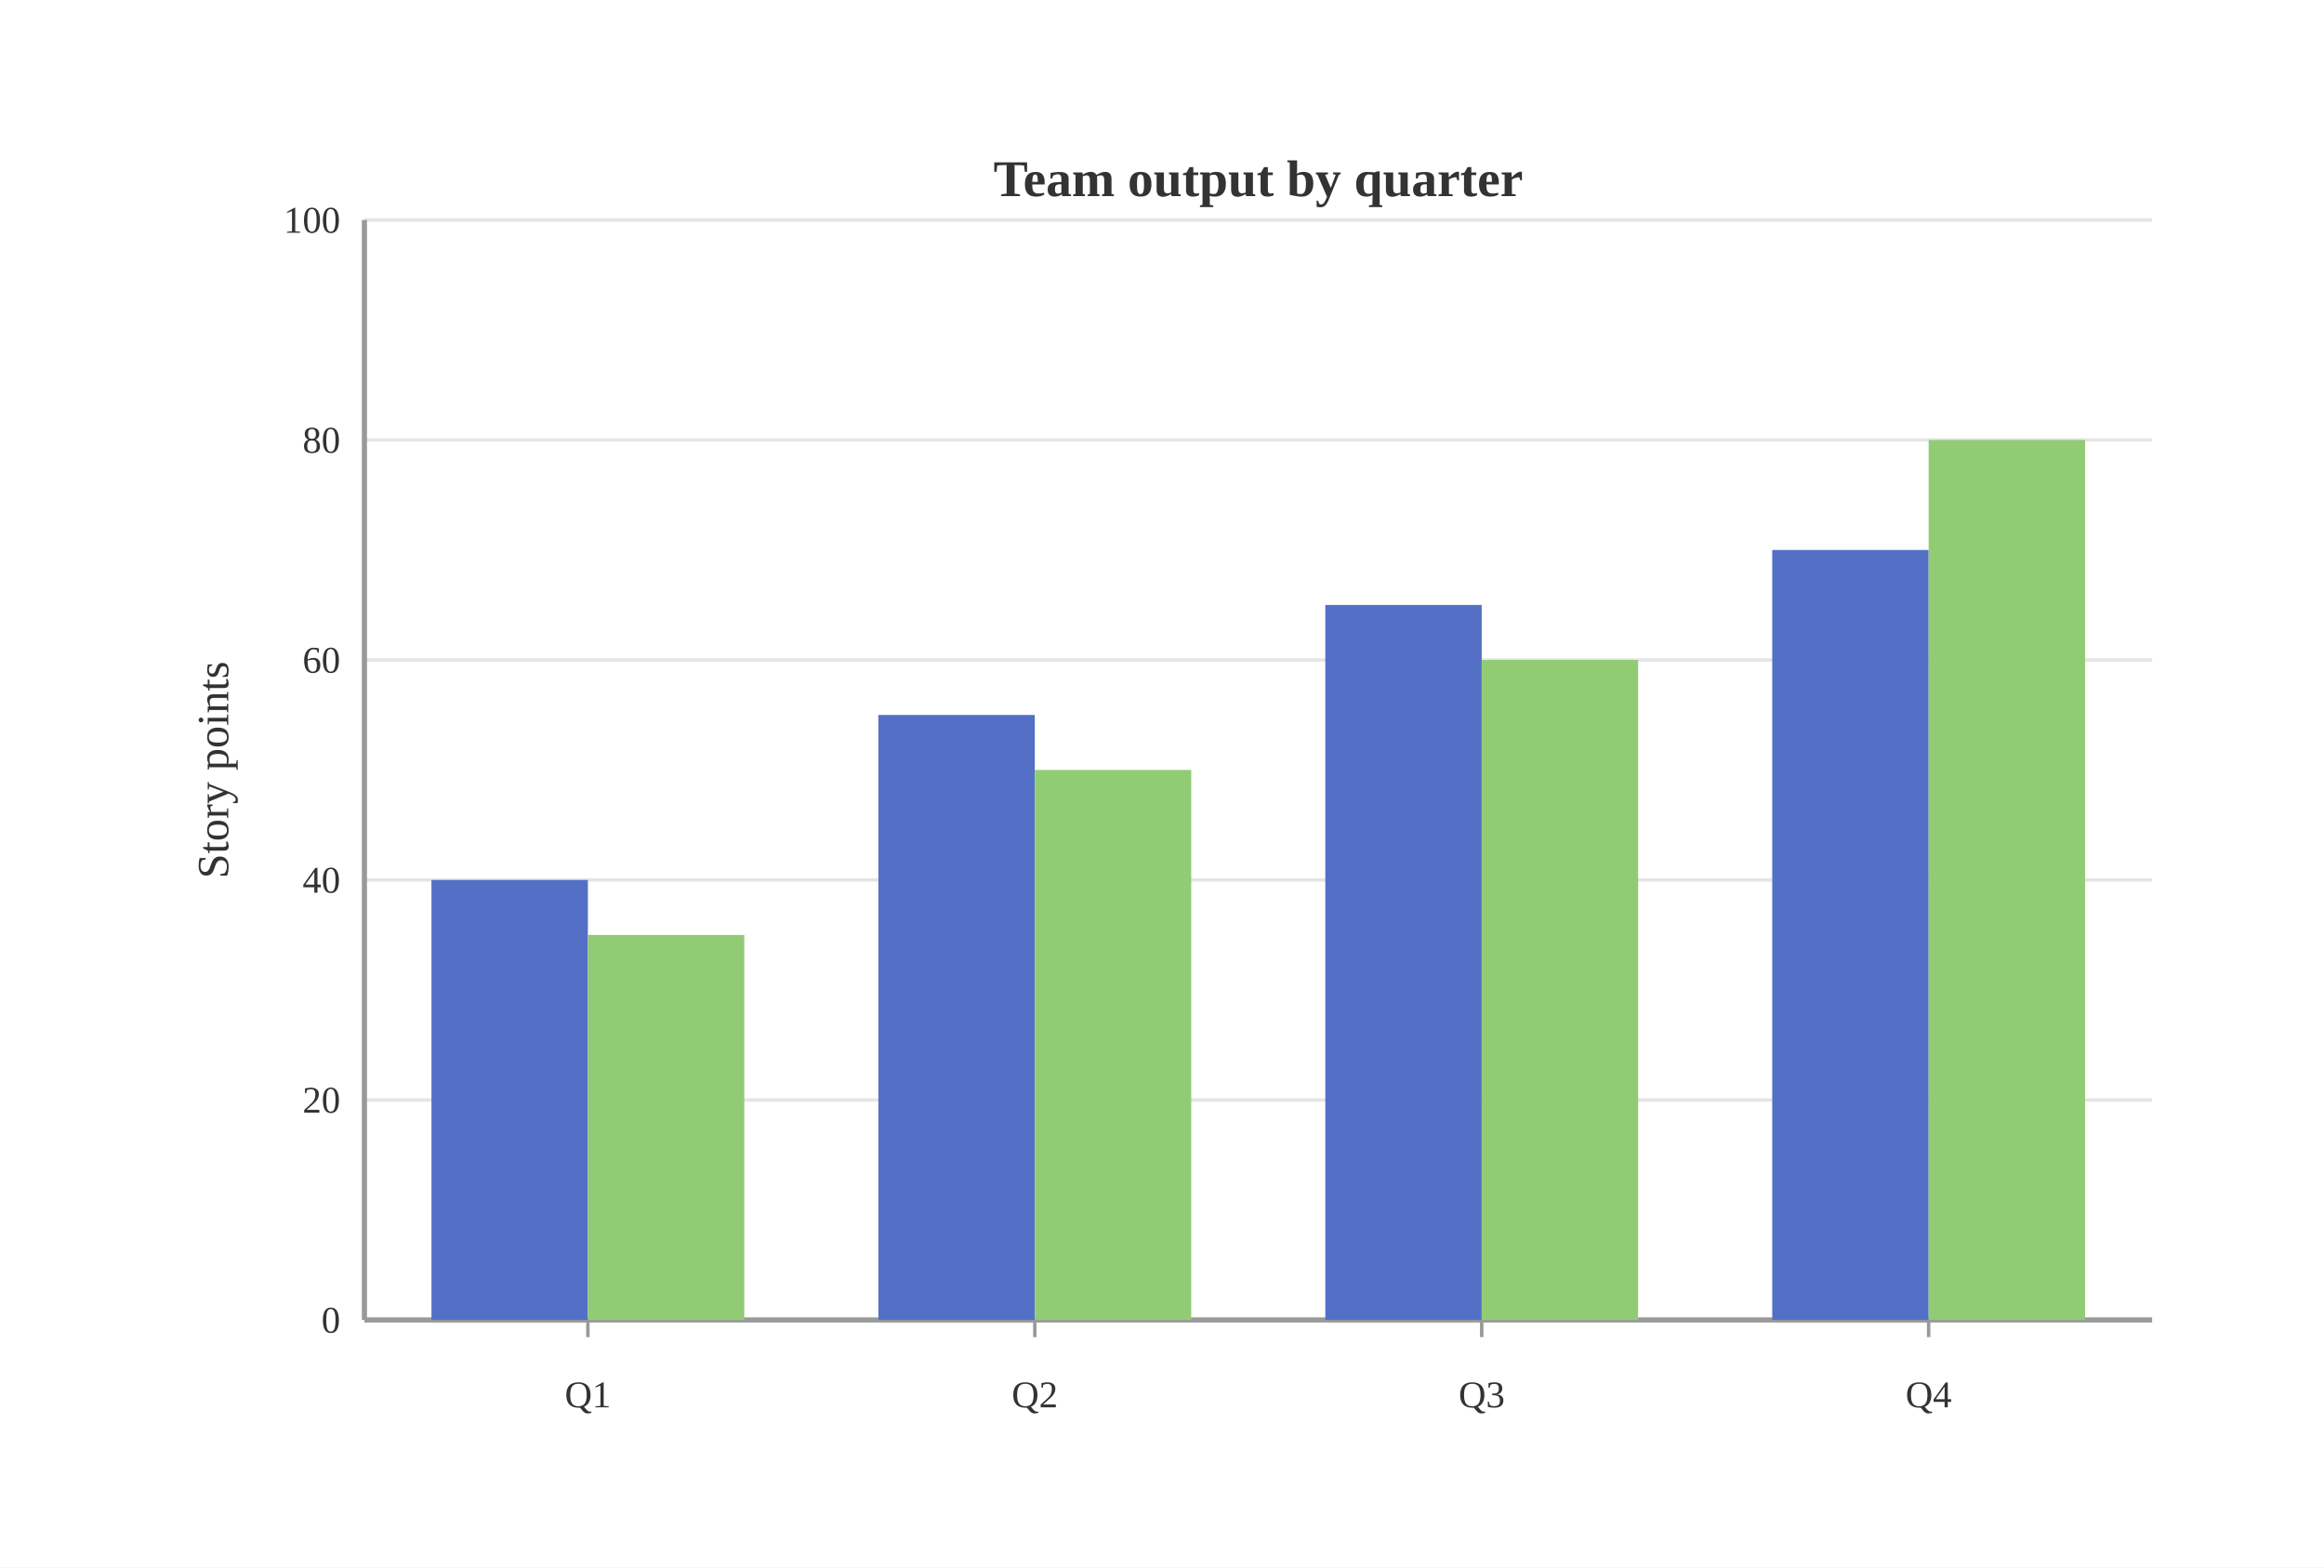
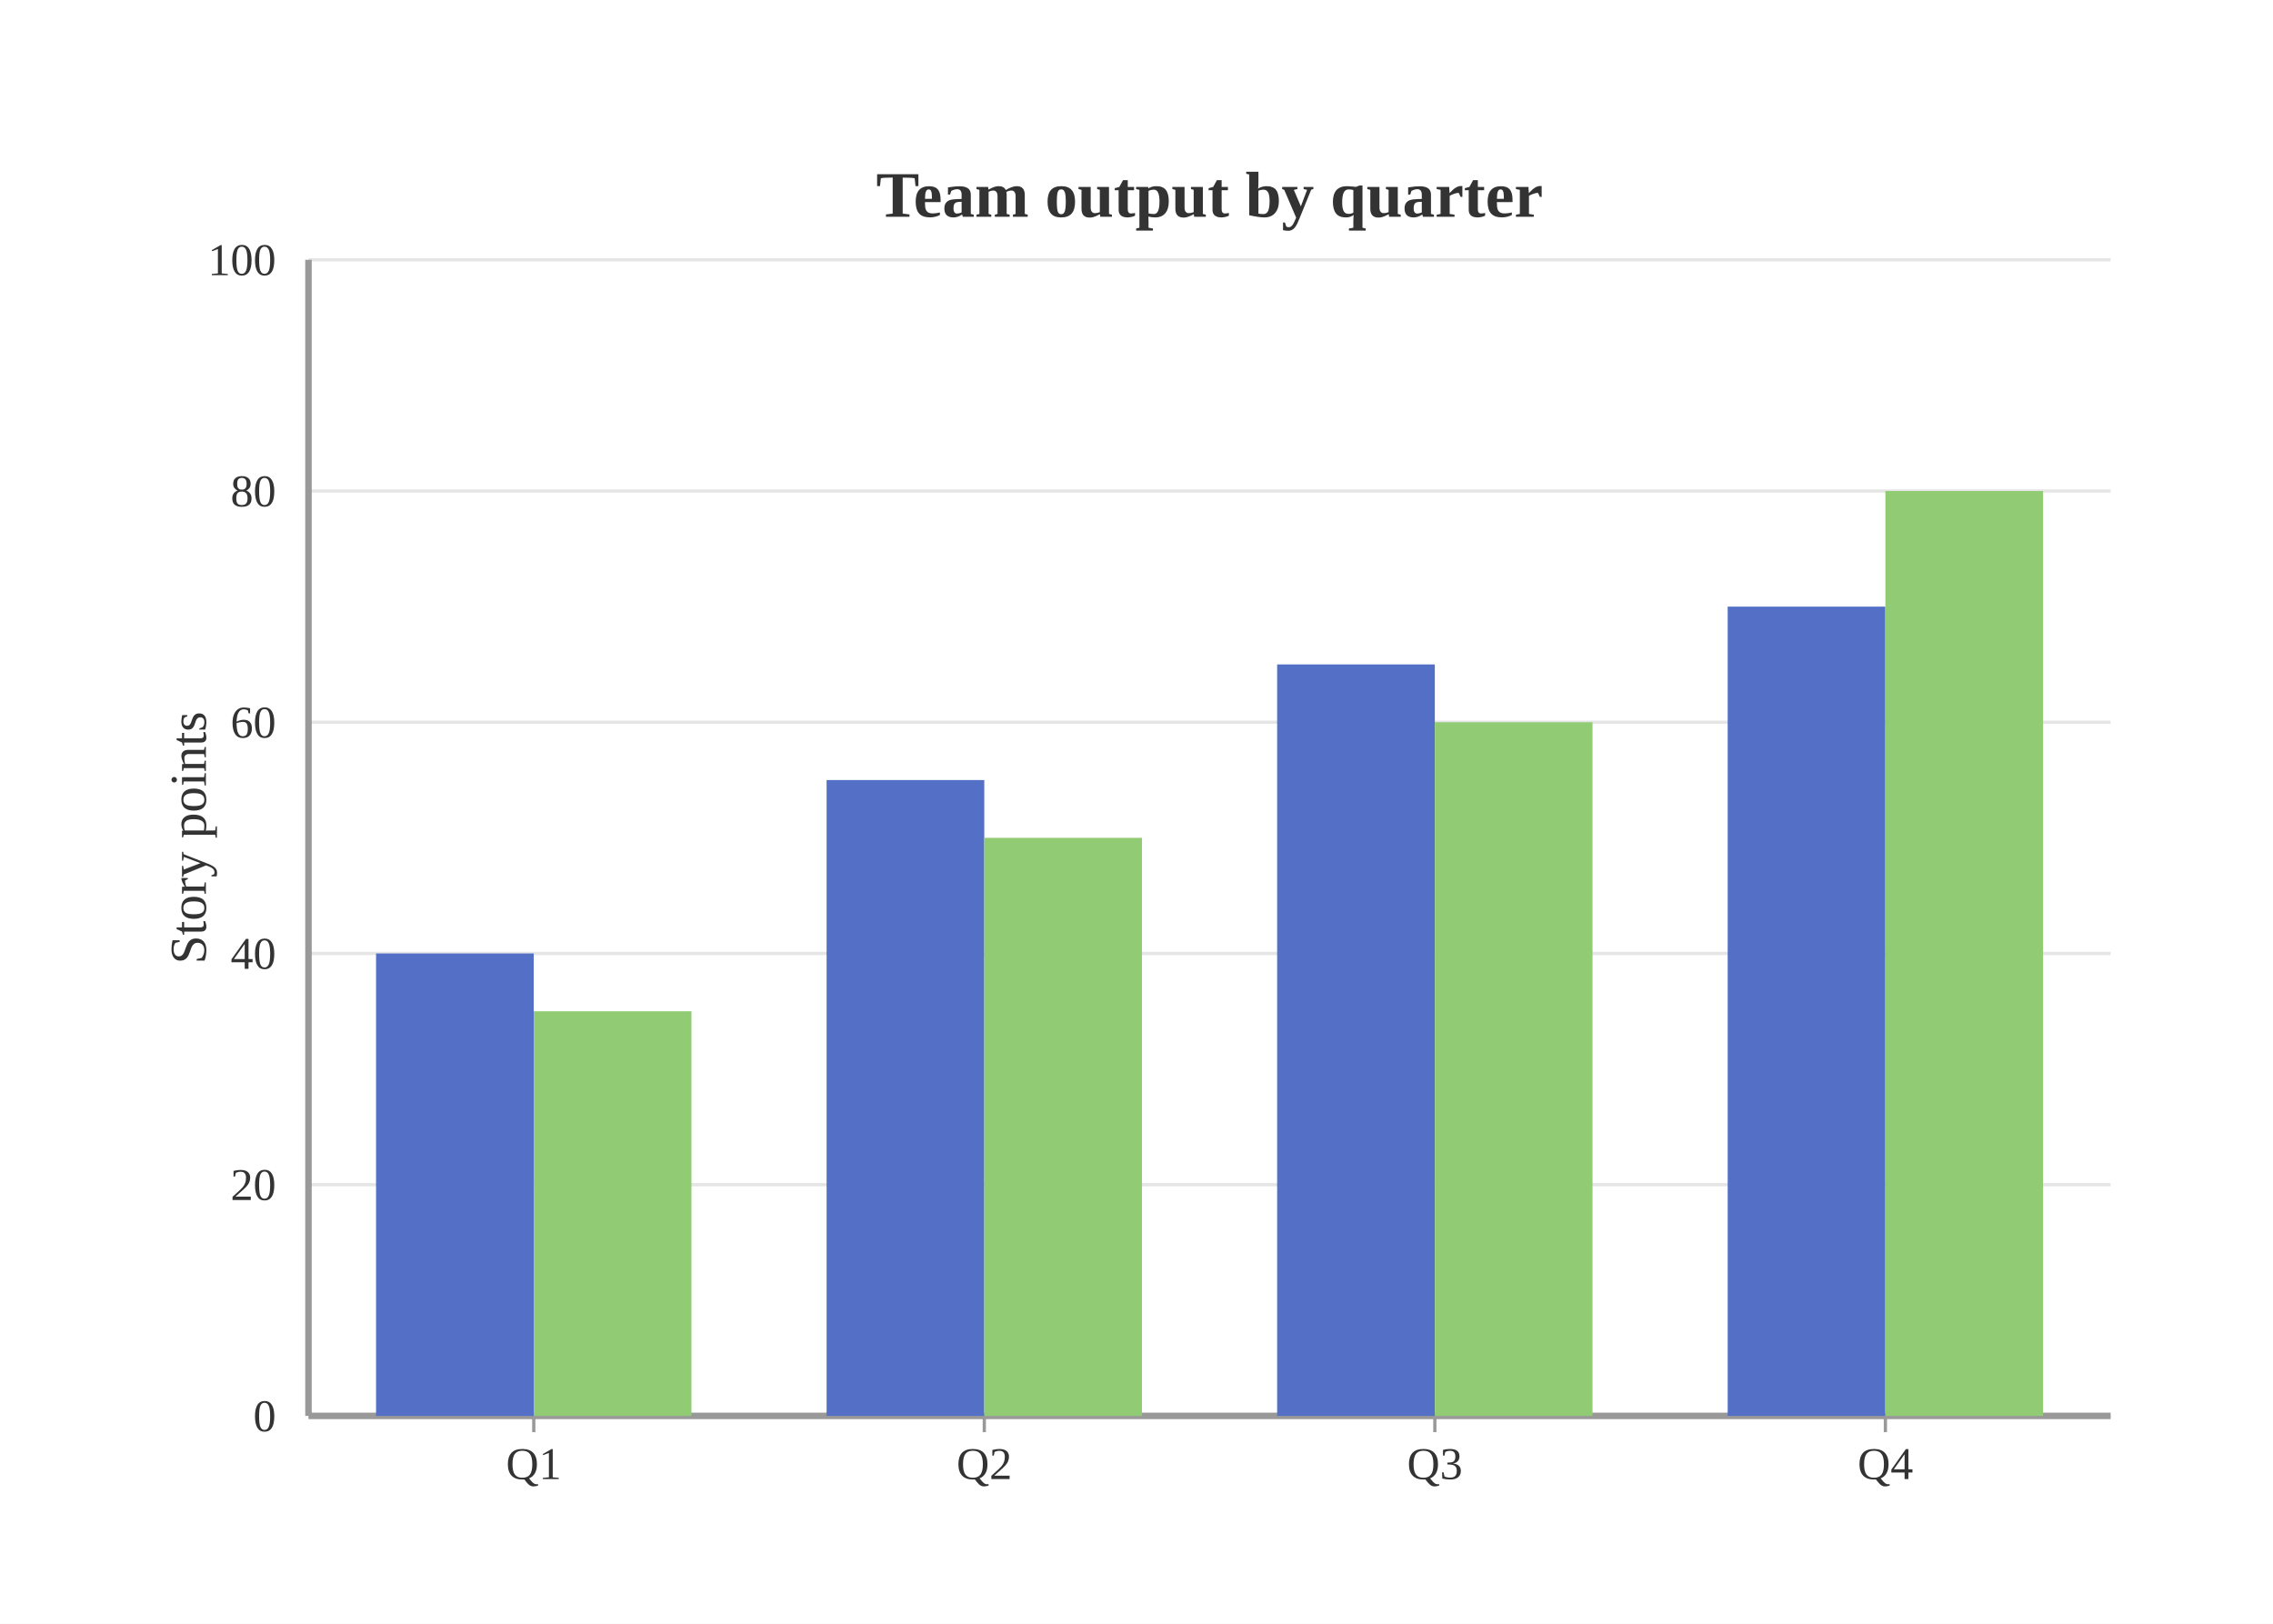
- <svg xmlns="http://www.w3.org/2000/svg" viewBox="0 0 676.00 456.00">
-   <rect x="0.00" y="0.00" width="676.00" height="456.00" style="fill:#fff;stroke:none" />
-   <text x="366.00" y="52.00" text-anchor="middle" dominant-baseline="central" style="fill:#333;font-size:15px;font-weight:bold">Team output by quarter</text>
-   <line x1="106.00" y1="384.00" x2="626.00" y2="384.00" style="stroke:#e5e5e5;stroke-width:1" />
-   <text x="99.00" y="384.00" text-anchor="end" dominant-baseline="central" style="fill:#333;font-size:11px">0</text>
-   <line x1="106.00" y1="320.00" x2="626.00" y2="320.00" style="stroke:#e5e5e5;stroke-width:1" />
-   <text x="99.00" y="320.00" text-anchor="end" dominant-baseline="central" style="fill:#333;font-size:11px">20</text>
-   <line x1="106.00" y1="256.00" x2="626.00" y2="256.00" style="stroke:#e5e5e5;stroke-width:1" />
-   <text x="99.00" y="256.00" text-anchor="end" dominant-baseline="central" style="fill:#333;font-size:11px">40</text>
-   <line x1="106.00" y1="192.00" x2="626.00" y2="192.00" style="stroke:#e5e5e5;stroke-width:1" />
-   <text x="99.00" y="192.00" text-anchor="end" dominant-baseline="central" style="fill:#333;font-size:11px">60</text>
-   <line x1="106.00" y1="128.00" x2="626.00" y2="128.00" style="stroke:#e5e5e5;stroke-width:1" />
-   <text x="99.00" y="128.00" text-anchor="end" dominant-baseline="central" style="fill:#333;font-size:11px">80</text>
-   <line x1="106.00" y1="64.00" x2="626.00" y2="64.00" style="stroke:#e5e5e5;stroke-width:1" />
-   <text x="99.00" y="64.00" text-anchor="end" dominant-baseline="central" style="fill:#333;font-size:11px">100</text>
-   <line x1="171.00" y1="384.00" x2="171.00" y2="389.00" style="stroke:#999;stroke-width:1" />
-   <text x="171.00" y="402.00" text-anchor="middle" dominant-baseline="hanging" style="fill:#333;font-size:11px">Q1</text>
-   <line x1="301.00" y1="384.00" x2="301.00" y2="389.00" style="stroke:#999;stroke-width:1" />
-   <text x="301.00" y="402.00" text-anchor="middle" dominant-baseline="hanging" style="fill:#333;font-size:11px">Q2</text>
-   <line x1="431.00" y1="384.00" x2="431.00" y2="389.00" style="stroke:#999;stroke-width:1" />
-   <text x="431.00" y="402.00" text-anchor="middle" dominant-baseline="hanging" style="fill:#333;font-size:11px">Q3</text>
-   <line x1="561.00" y1="384.00" x2="561.00" y2="389.00" style="stroke:#999;stroke-width:1" />
-   <text x="561.00" y="402.00" text-anchor="middle" dominant-baseline="hanging" style="fill:#333;font-size:11px">Q4</text>
-   <line x1="106.00" y1="384.00" x2="626.00" y2="384.00" style="stroke:#999;stroke-width:1.5" />
-   <line x1="106.00" y1="64.00" x2="106.00" y2="384.00" style="stroke:#999;stroke-width:1.5" />
-   <text x="62.00" y="224.00" text-anchor="middle" dominant-baseline="central" style="fill:#333;font-size:13px" transform="rotate(-90 62.00 224.00)">Story points</text>
-   <rect x="125.50" y="256.00" width="45.50" height="128.00" style="fill:#5470c6;stroke:none" />
-   <rect x="255.50" y="208.00" width="45.50" height="176.00" style="fill:#5470c6;stroke:none" />
-   <rect x="385.50" y="176.00" width="45.50" height="208.00" style="fill:#5470c6;stroke:none" />
-   <rect x="515.50" y="160.00" width="45.50" height="224.00" style="fill:#5470c6;stroke:none" />
-   <rect x="171.00" y="272.00" width="45.50" height="112.00" style="fill:#91cc75;stroke:none" />
-   <rect x="301.00" y="224.00" width="45.50" height="160.00" style="fill:#91cc75;stroke:none" />
-   <rect x="431.00" y="192.00" width="45.50" height="192.00" style="fill:#91cc75;stroke:none" />
-   <rect x="561.00" y="128.00" width="45.50" height="256.00" style="fill:#91cc75;stroke:none" />
+ <svg xmlns="http://www.w3.org/2000/svg" viewBox="0 0 700.00 500.00">
+   <rect x="0.00" y="0.00" width="700.00" height="500.00" style="fill:#fff;stroke:none" />
+   <text x="372.50" y="60.00" text-anchor="middle" dominant-baseline="central" style="fill:#333;font-size:20px;font-weight:bold">Team output by quarter</text>
+   <line x1="95.00" y1="436.00" x2="650.00" y2="436.00" style="stroke:#e5e5e5;stroke-width:1" />
+   <text x="85.00" y="436.00" text-anchor="end" dominant-baseline="central" style="fill:#333;font-size:14px">0</text>
+   <line x1="95.00" y1="364.80" x2="650.00" y2="364.80" style="stroke:#e5e5e5;stroke-width:1" />
+   <text x="85.00" y="364.80" text-anchor="end" dominant-baseline="central" style="fill:#333;font-size:14px">20</text>
+   <line x1="95.00" y1="293.60" x2="650.00" y2="293.60" style="stroke:#e5e5e5;stroke-width:1" />
+   <text x="85.00" y="293.60" text-anchor="end" dominant-baseline="central" style="fill:#333;font-size:14px">40</text>
+   <line x1="95.00" y1="222.40" x2="650.00" y2="222.40" style="stroke:#e5e5e5;stroke-width:1" />
+   <text x="85.00" y="222.40" text-anchor="end" dominant-baseline="central" style="fill:#333;font-size:14px">60</text>
+   <line x1="95.00" y1="151.20" x2="650.00" y2="151.20" style="stroke:#e5e5e5;stroke-width:1" />
+   <text x="85.00" y="151.20" text-anchor="end" dominant-baseline="central" style="fill:#333;font-size:14px">80</text>
+   <line x1="95.00" y1="80.00" x2="650.00" y2="80.00" style="stroke:#e5e5e5;stroke-width:1" />
+   <text x="85.00" y="80.00" text-anchor="end" dominant-baseline="central" style="fill:#333;font-size:14px">100</text>
+   <line x1="164.38" y1="436.00" x2="164.38" y2="441.00" style="stroke:#999;stroke-width:1" />
+   <text x="164.38" y="446.00" text-anchor="middle" dominant-baseline="hanging" style="fill:#333;font-size:14px">Q1</text>
+   <line x1="303.13" y1="436.00" x2="303.13" y2="441.00" style="stroke:#999;stroke-width:1" />
+   <text x="303.13" y="446.00" text-anchor="middle" dominant-baseline="hanging" style="fill:#333;font-size:14px">Q2</text>
+   <line x1="441.88" y1="436.00" x2="441.88" y2="441.00" style="stroke:#999;stroke-width:1" />
+   <text x="441.88" y="446.00" text-anchor="middle" dominant-baseline="hanging" style="fill:#333;font-size:14px">Q3</text>
+   <line x1="580.63" y1="436.00" x2="580.63" y2="441.00" style="stroke:#999;stroke-width:1" />
+   <text x="580.63" y="446.00" text-anchor="middle" dominant-baseline="hanging" style="fill:#333;font-size:14px">Q4</text>
+   <line x1="95.00" y1="436.00" x2="650.00" y2="436.00" style="stroke:#999;stroke-width:2" />
+   <line x1="95.00" y1="80.00" x2="95.00" y2="436.00" style="stroke:#999;stroke-width:2" />
+   <text x="58.00" y="258.00" text-anchor="middle" dominant-baseline="central" style="fill:#333;font-size:16px" transform="rotate(-90 58.00 258.00)">Story points</text>
+   <rect x="115.81" y="293.60" width="48.56" height="142.40" style="fill:#5470c6;stroke:none" />
+   <rect x="254.56" y="240.20" width="48.56" height="195.80" style="fill:#5470c6;stroke:none" />
+   <rect x="393.31" y="204.60" width="48.56" height="231.40" style="fill:#5470c6;stroke:none" />
+   <rect x="532.06" y="186.80" width="48.56" height="249.20" style="fill:#5470c6;stroke:none" />
+   <rect x="164.38" y="311.40" width="48.56" height="124.60" style="fill:#91cc75;stroke:none" />
+   <rect x="303.13" y="258.00" width="48.56" height="178.00" style="fill:#91cc75;stroke:none" />
+   <rect x="441.88" y="222.40" width="48.56" height="213.60" style="fill:#91cc75;stroke:none" />
+   <rect x="580.63" y="151.20" width="48.56" height="284.80" style="fill:#91cc75;stroke:none" />
</svg>
